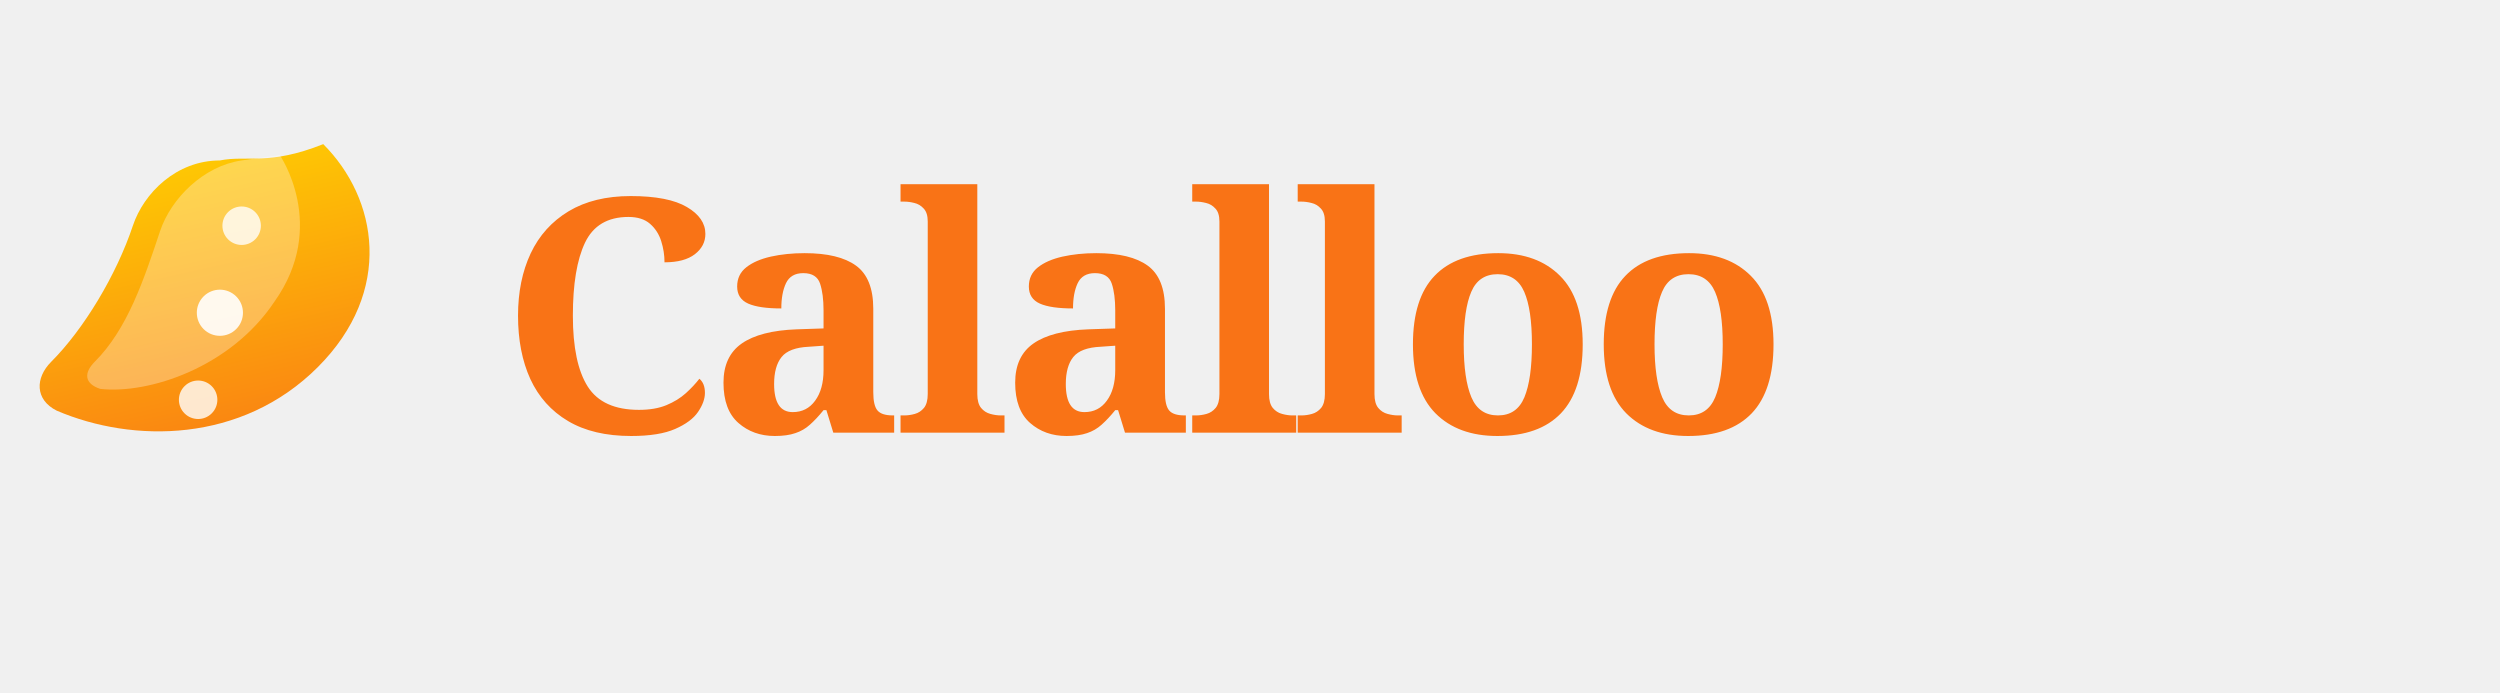
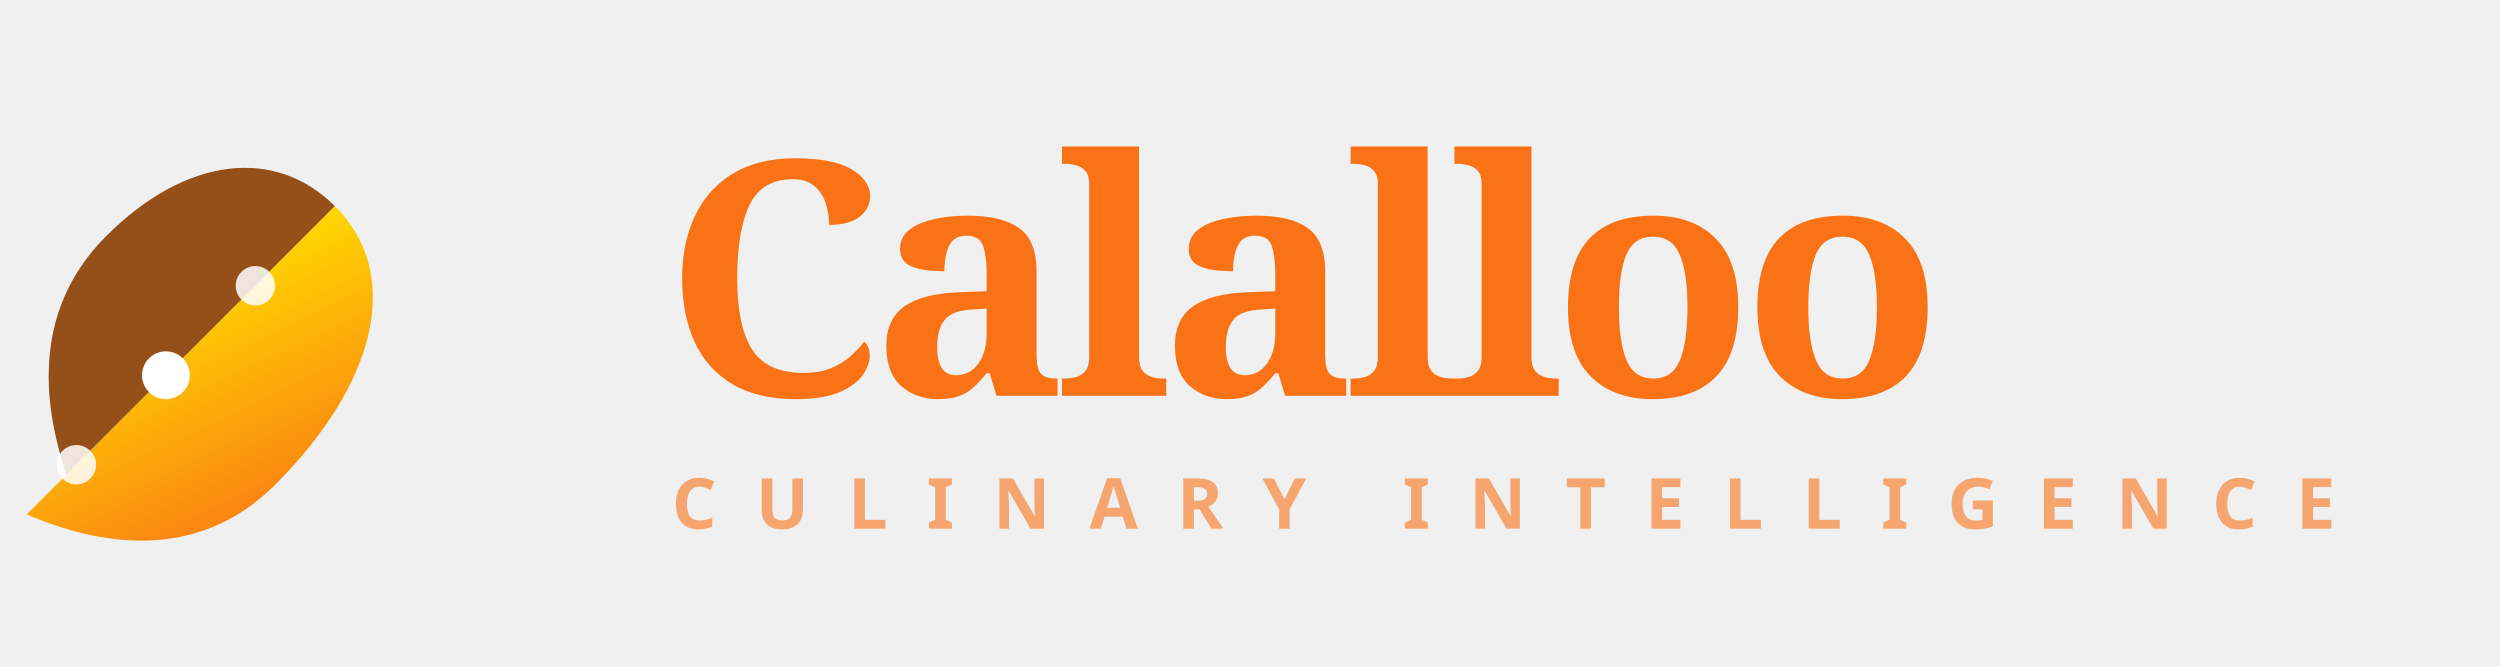
- <svg xmlns="http://www.w3.org/2000/svg" viewBox="0 0 260 72" width="260" height="72">
+ <svg xmlns="http://www.w3.org/2000/svg" viewBox="0 0 320 80" width="300" height="80">
  <defs>
-     <linearGradient id="z_grad_logo" x1="0%" y1="0%" x2="100%" y2="100%">
+     <linearGradient id="zapia_gold_logo" x1="0%" y1="0%" x2="100%" y2="100%">
      <stop offset="0%" stop-color="#FFD700" />
      <stop offset="100%" stop-color="#F97316" />
    </linearGradient>
  </defs>
-   <g transform="translate(4, 8) scale(0.8) rotate(45, 25, 25)">
-     <path d="M22,5 C32,5 42,12 42,26 C42,40 32,50 22,54 C19,55 17,53 17,50 C17,44 15,36 12,30 C10,26 10,20 14,16 C16,13 19,12 22,5 Z" fill="url(#z_grad_logo)" />
-     <path d="M19,10 C19,10 30,12 32,24 C34,34 29,44 24,48 C22,49 21,48 21,46 C21,40 18,34 15,28 C13,24 13,18 16,14 Z" fill="white" opacity="0.3" />
-     <circle cx="22" cy="20" r="2.5" fill="white" opacity="0.8" />
-     <circle cx="28" cy="30" r="3" fill="white" opacity="0.9" />
-     <circle cx="34" cy="40" r="2.5" fill="white" opacity="0.8" />
+   <g transform="translate(6, 12) scale(0.18) rotate(45, 120, 150)">
+     <path d="M120,30 C60,30 20,80 20,160 C20,240 80,280 120,300 L120,30 Z" fill="#8B3D00" opacity="0.9" />
+     <path d="M120,30 C190,30 230,100 230,200 C230,280 170,320 120,340 L120,30 Z" fill="url(#zapia_gold_logo)" />
+     <circle cx="120" cy="110" r="14" fill="white" opacity="0.85" />
+     <circle cx="120" cy="200" r="17" fill="white" />
+     <circle cx="120" cy="290" r="14" fill="white" opacity="0.85" />
  </g>
-   <text x="52" y="45" font-family="Georgia, serif" font-weight="900" font-size="34" fill="#F97316" letter-spacing="-1">Calalloo</text>
+   <text x="85" y="48" font-family="Georgia, serif" font-weight="900" font-size="42" fill="#F97316" letter-spacing="-1.5">Calalloo</text>
+   <text x="86" y="65" font-family="'Plus Jakarta Sans', sans-serif" font-size="9" font-weight="800" fill="rgba(249, 115, 22, 0.6)" letter-spacing="5">CULINARY INTELLIGENCE</text>
</svg>
